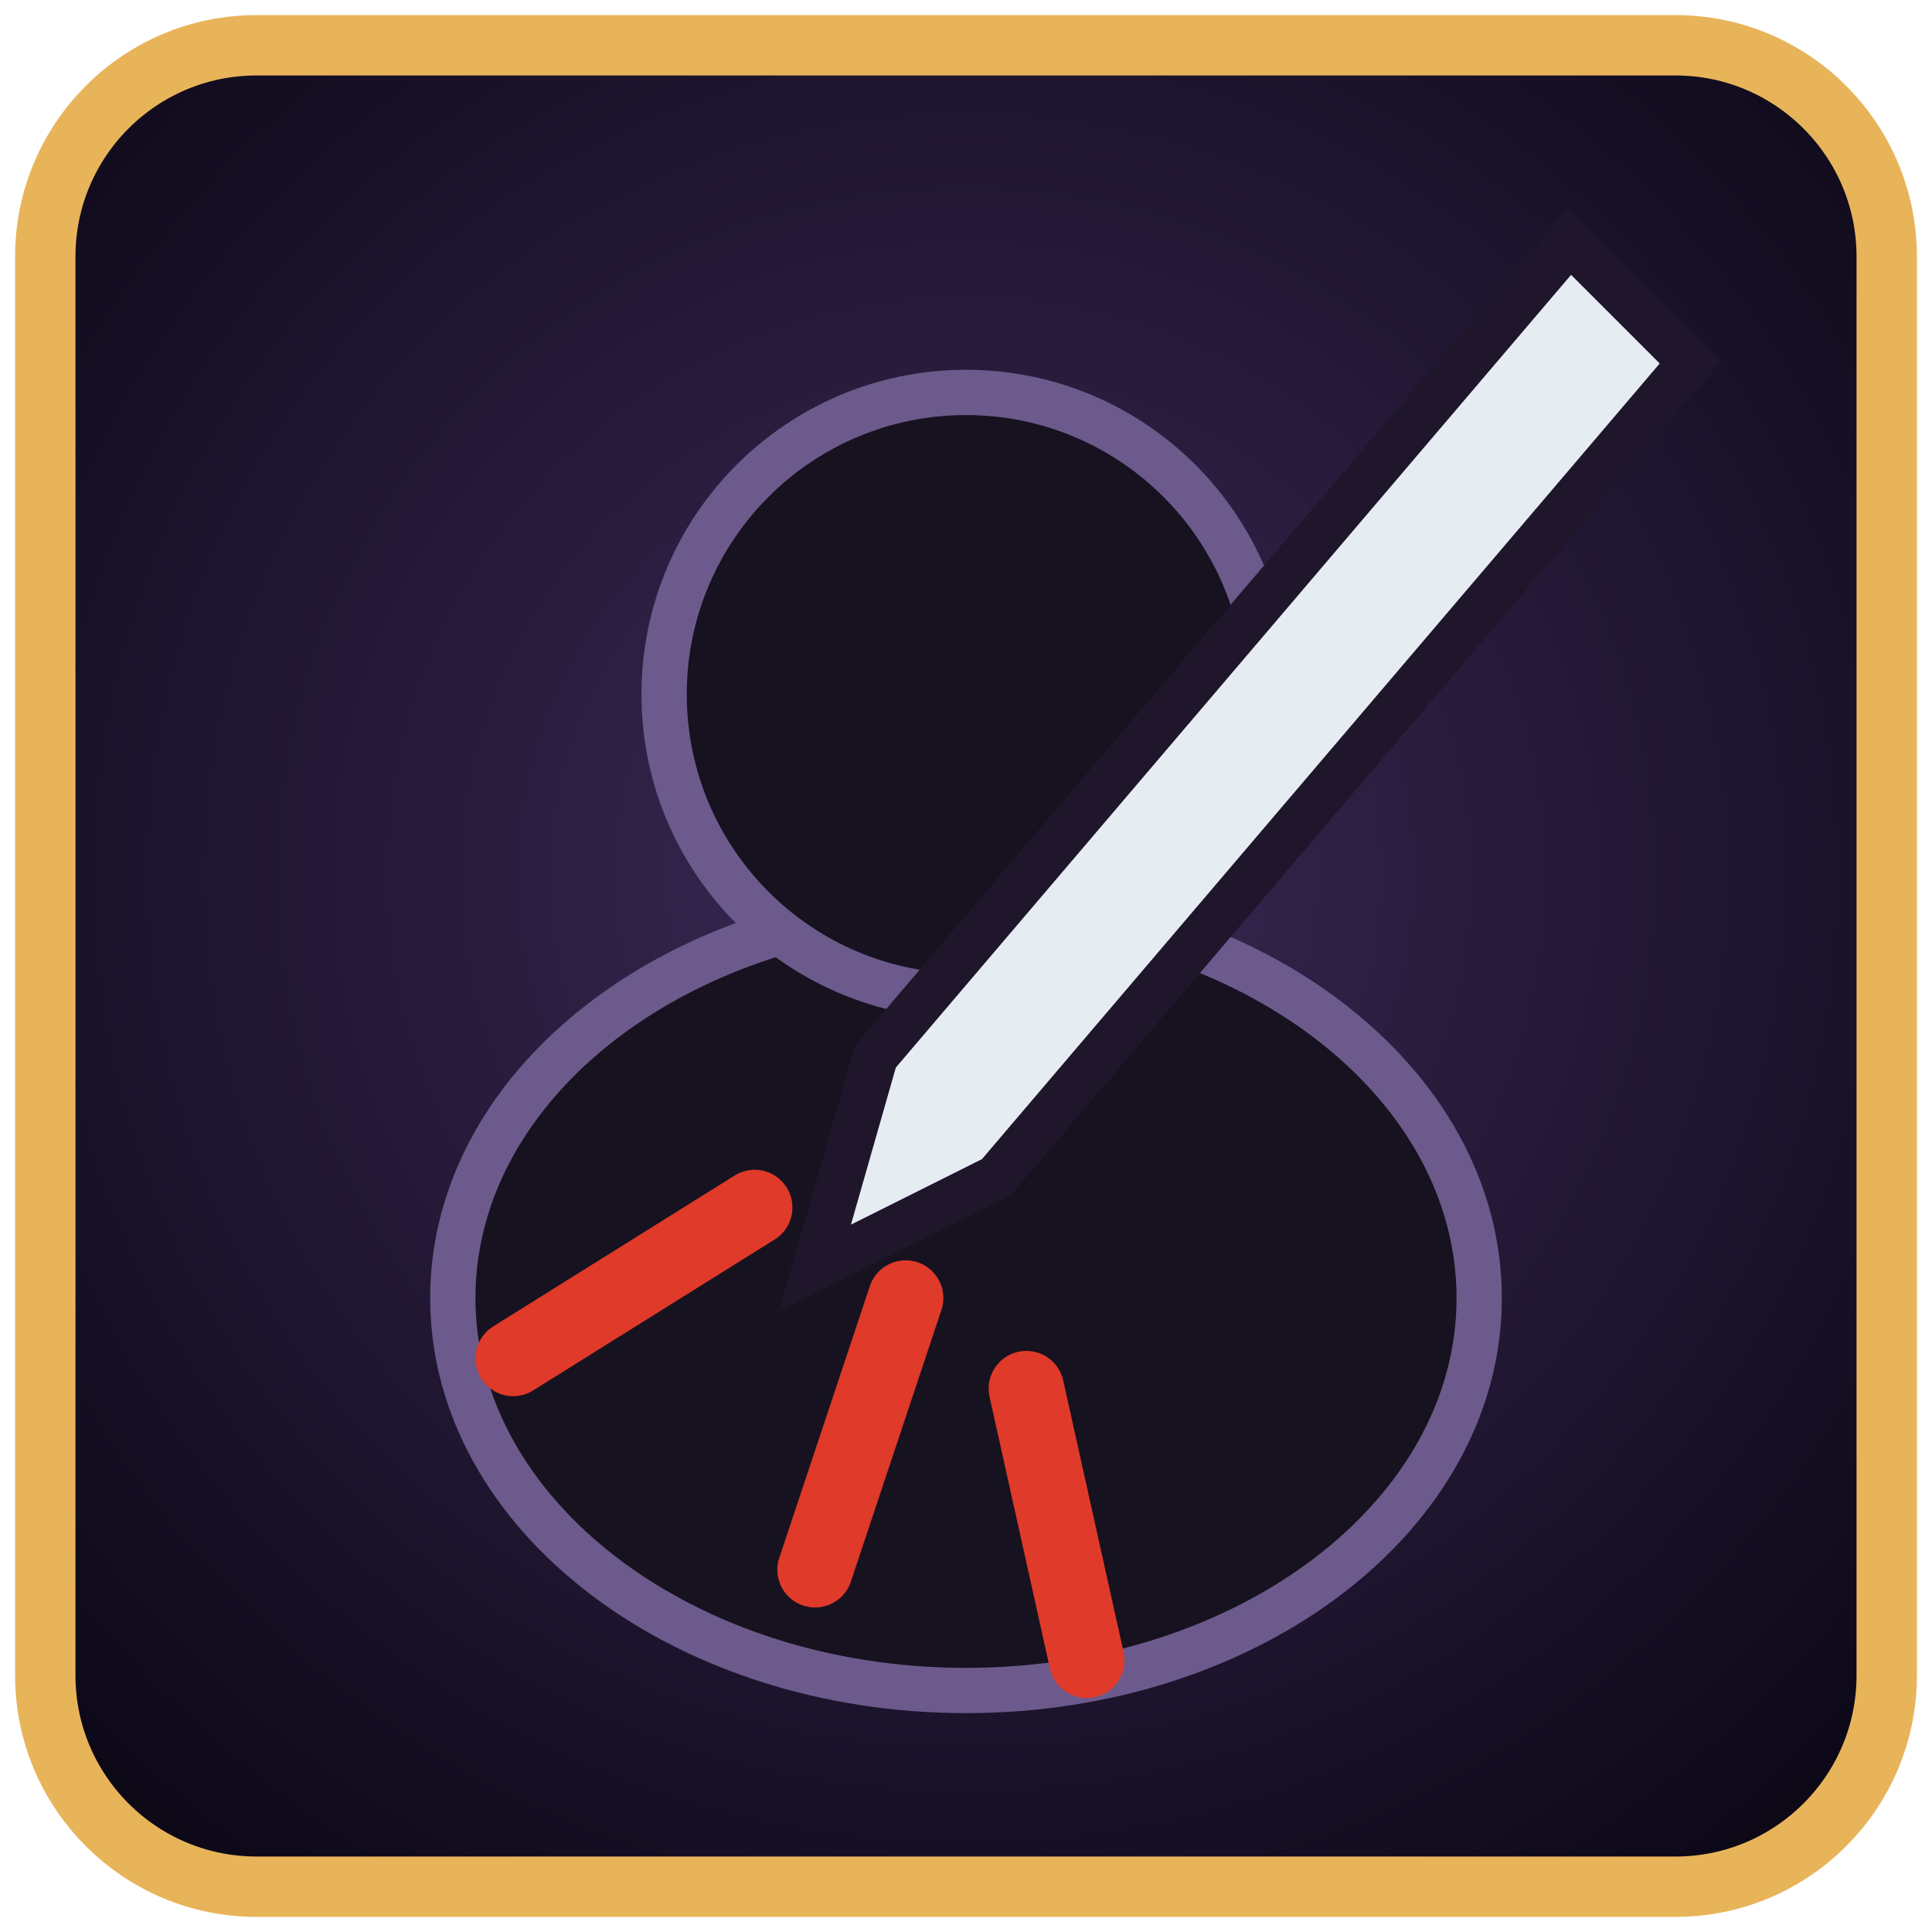
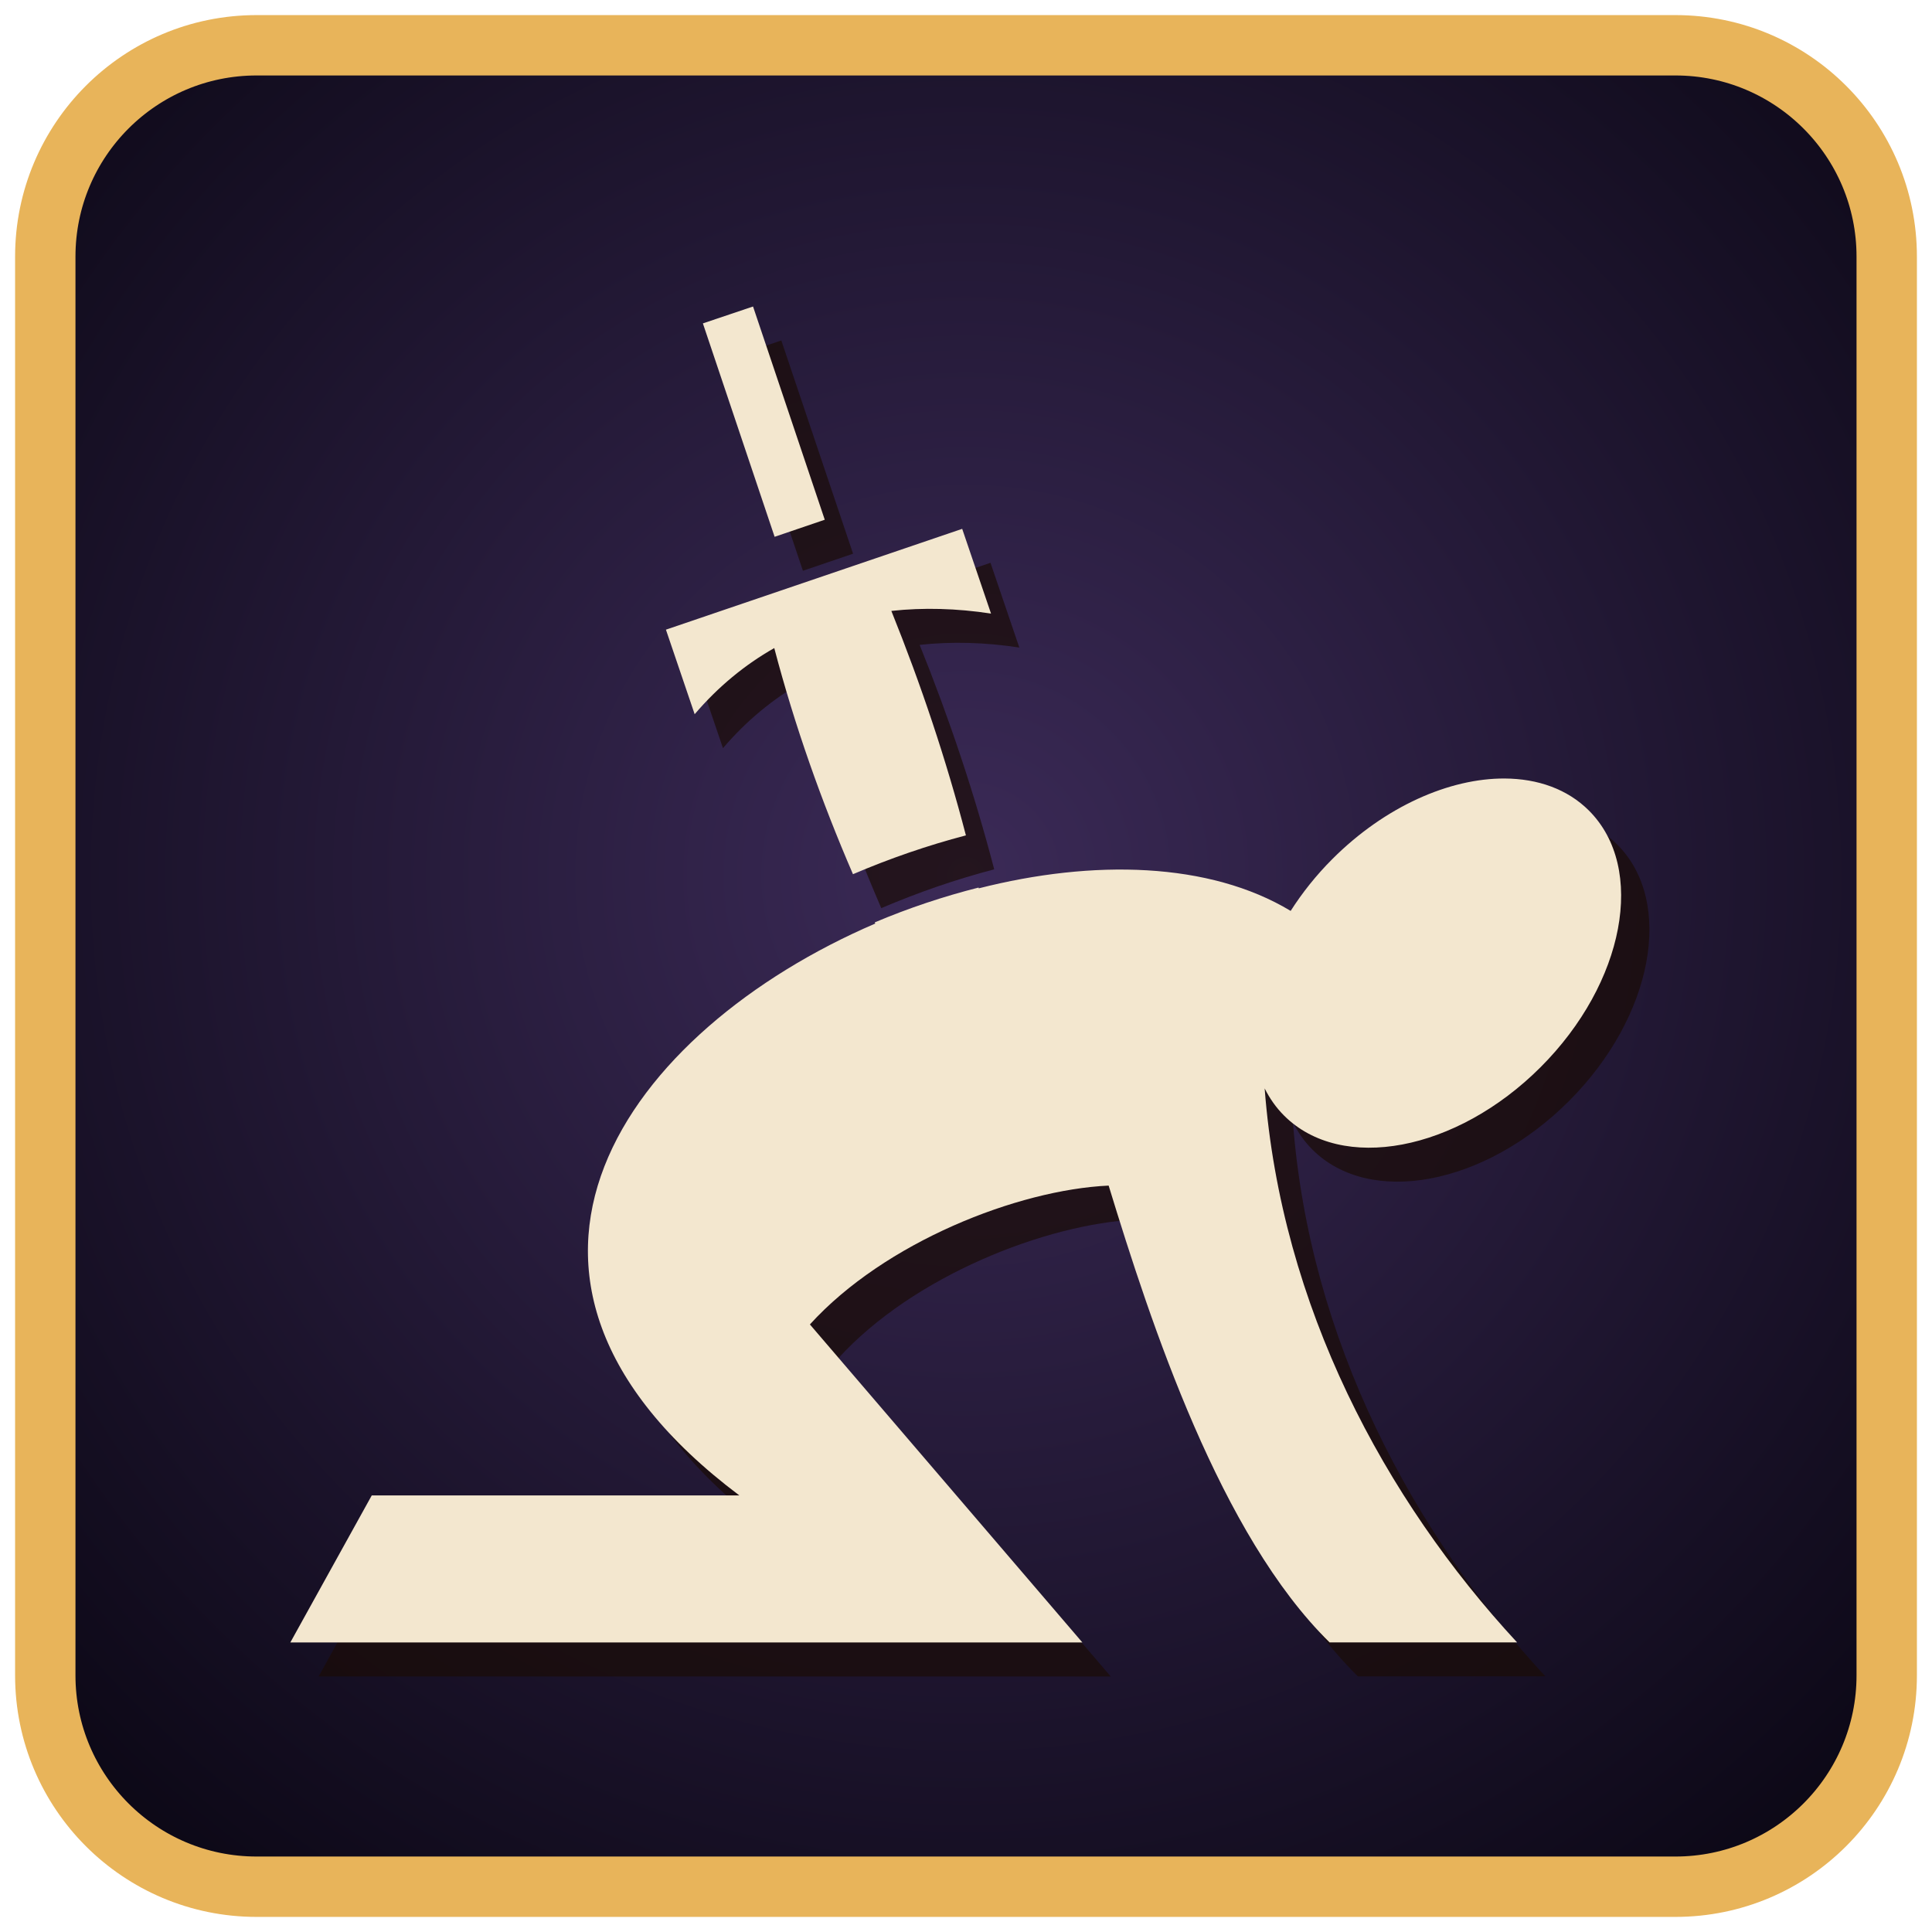
<svg xmlns="http://www.w3.org/2000/svg" width="128" height="128" viewBox="0 0 128 128">
  <defs>
    <radialGradient id="g" cx="50%" cy="45%" r="70%">
      <stop offset="0" stop-color="#3b2a57" />
      <stop offset="1" stop-color="#0c0816" />
    </radialGradient>
  </defs>
  <rect x="3" y="3" width="122" height="122" rx="14" fill="url(#g)" stroke="#e8b45a" stroke-width="4" />
-   <ellipse cx="64" cy="86" rx="34" ry="26" fill="#17121f" stroke="#6c5a8c" stroke-width="3" />
-   <circle cx="64" cy="46" r="20" fill="#17121f" stroke="#6c5a8c" stroke-width="3" />
-   <path d="M104 16 L112 24 L66 78 L54 84 L58 70 Z" fill="#e6edf2" stroke="#20162c" stroke-width="3" />
-   <path d="M60 86 l-6 18 M50 80 l-16 10 M68 92 l4 18" stroke="#e03a2a" stroke-width="5" stroke-linecap="round" />
+   <g transform="translate(16 16) scale(0.1875)">
+     <path d="M180.75 22.97l-17.72 5.968 25.345 75.406 17.72-6.03-25.345-75.345zm73.906 78.56L149.97 137.157l10.155 29.875c8.316-9.75 17.78-17.498 28.125-23.374 7.232 27.494 16.666 54.12 27.813 79.906 13-5.56 26.423-10.197 39.906-13.718-6.967-26.727-15.822-53.187-26.345-79.313 11.295-1.24 23.1-.91 35.22.94l-10.19-29.94zm191.688 88.22c-19.464-.103-42.28 9.843-60.875 28.438-5.778 5.776-10.684 11.978-14.75 18.343-28.734-17.313-69.766-18.263-110.22-7.968-.02-.093-.04-.187-.063-.28-12.357 3.134-24.726 7.248-36.687 12.312l.188.406c-87.328 37.506-151.902 123.99-48.032 202.063H46.03L17.25 495.03h279.875l-96.28-112.374c26.414-29.067 73.41-47.584 105.56-49.062C321.42 382.674 345.85 457.11 384.47 495h66.25c-46.88-50.664-83.318-118.734-89.19-195.75 1.76 3.523 4.022 6.77 6.845 9.594 20.312 20.312 60.906 12.657 90.656-17.094 29.752-29.75 37.407-70.344 17.095-90.656-7.617-7.617-18.103-11.282-29.78-11.344z" fill="#1a0b06" transform="translate(10 12)" opacity="0.7" />
+     <path d="M180.75 22.97l-17.72 5.968 25.345 75.406 17.72-6.03-25.345-75.345zm73.906 78.56L149.97 137.157l10.155 29.875c8.316-9.75 17.78-17.498 28.125-23.374 7.232 27.494 16.666 54.12 27.813 79.906 13-5.56 26.423-10.197 39.906-13.718-6.967-26.727-15.822-53.187-26.345-79.313 11.295-1.24 23.1-.91 35.22.94l-10.19-29.94zm191.688 88.22c-19.464-.103-42.28 9.843-60.875 28.438-5.778 5.776-10.684 11.978-14.75 18.343-28.734-17.313-69.766-18.263-110.22-7.968-.02-.093-.04-.187-.063-.28-12.357 3.134-24.726 7.248-36.687 12.312l.188.406c-87.328 37.506-151.902 123.99-48.032 202.063H46.03L17.25 495.03h279.875l-96.28-112.374c26.414-29.067 73.41-47.584 105.56-49.062C321.42 382.674 345.85 457.11 384.47 495h66.25c-46.88-50.664-83.318-118.734-89.19-195.75 1.76 3.523 4.022 6.77 6.845 9.594 20.312 20.312 60.906 12.657 90.656-17.094 29.752-29.75 37.407-70.344 17.095-90.656-7.617-7.617-18.103-11.282-29.78-11.344z" fill="#f3e7cf" />
+   </g>
</svg>
